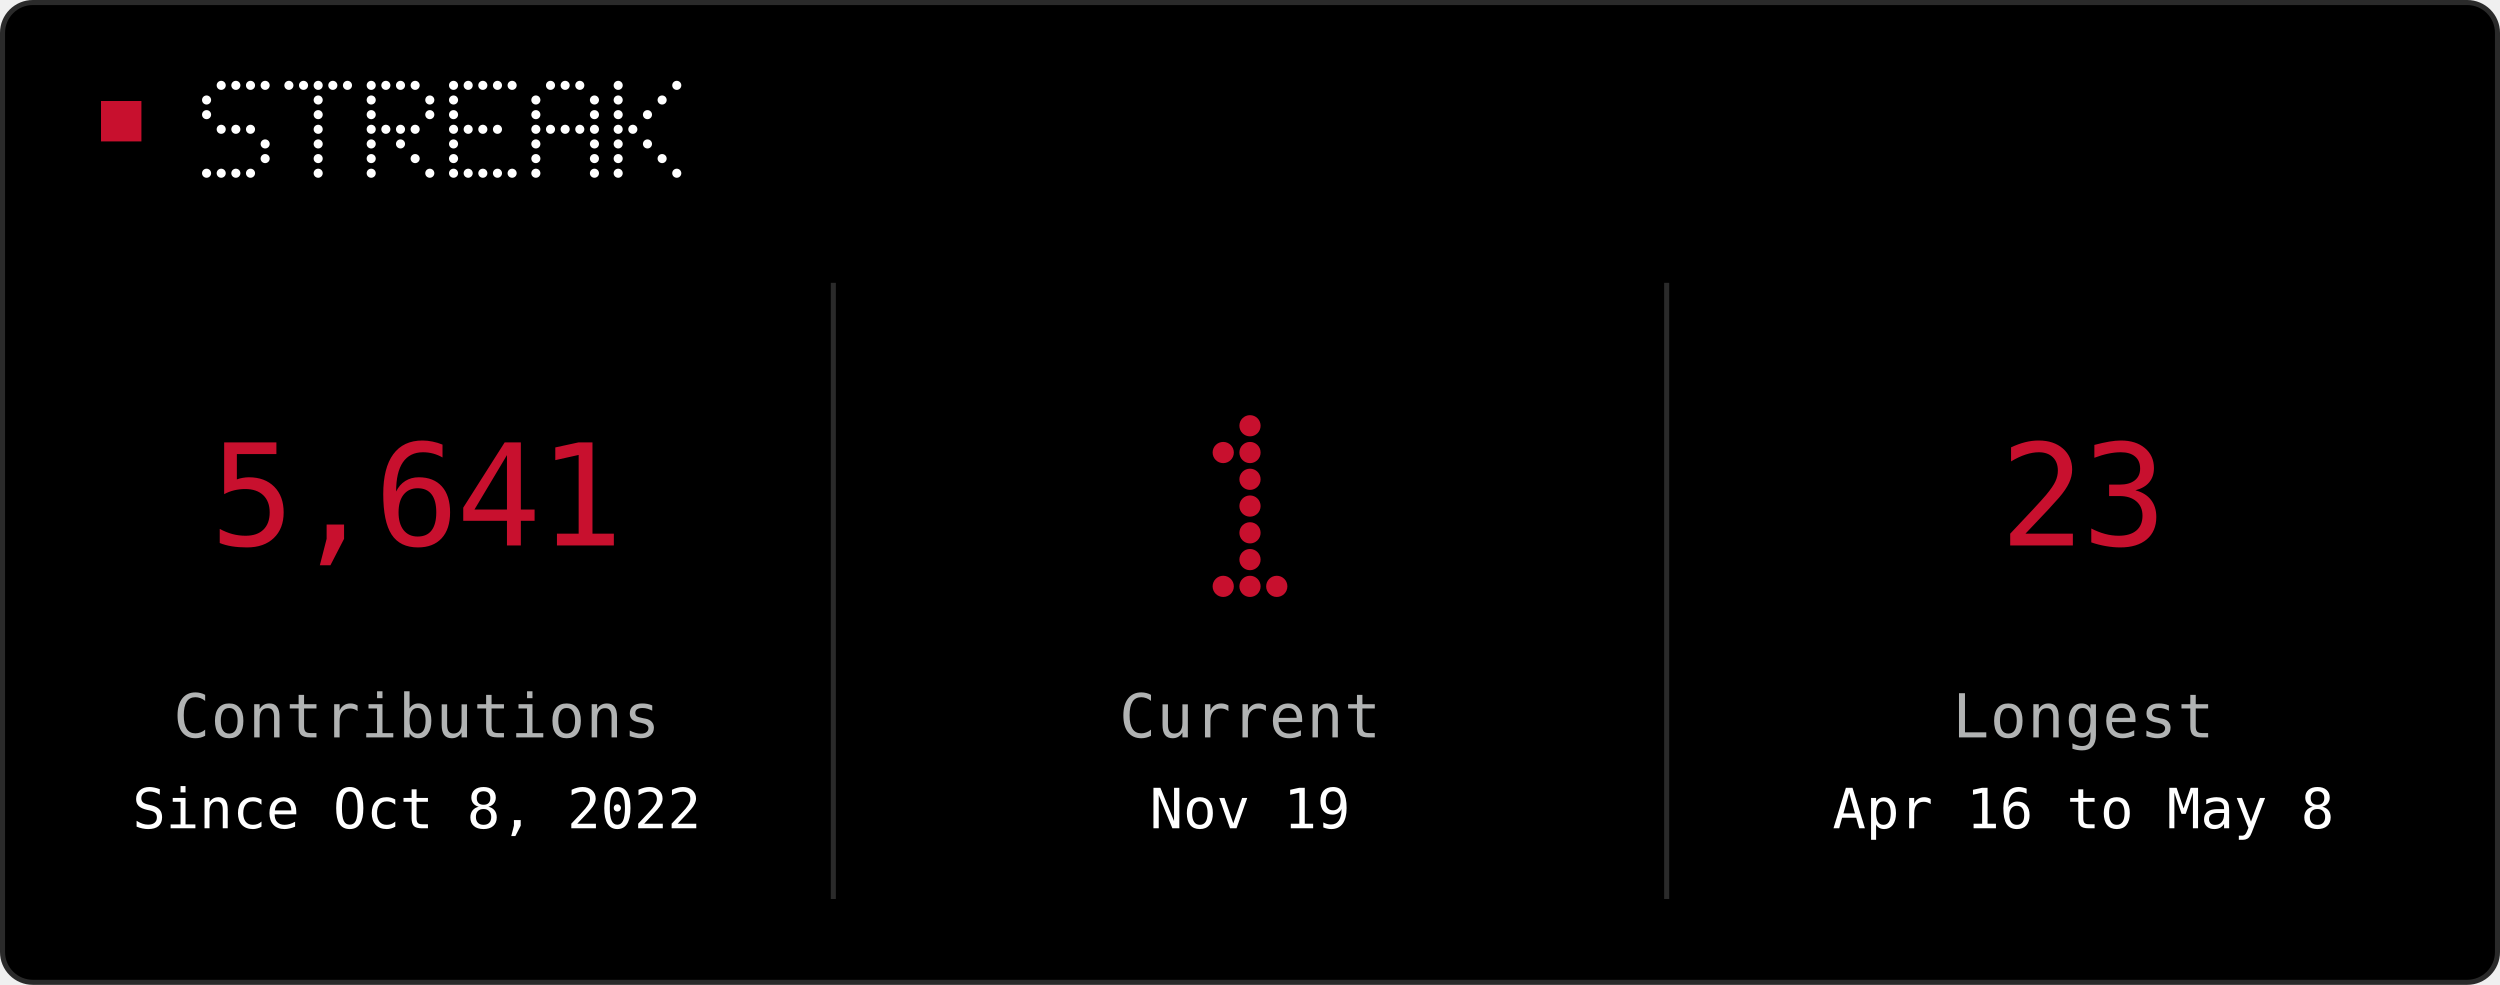
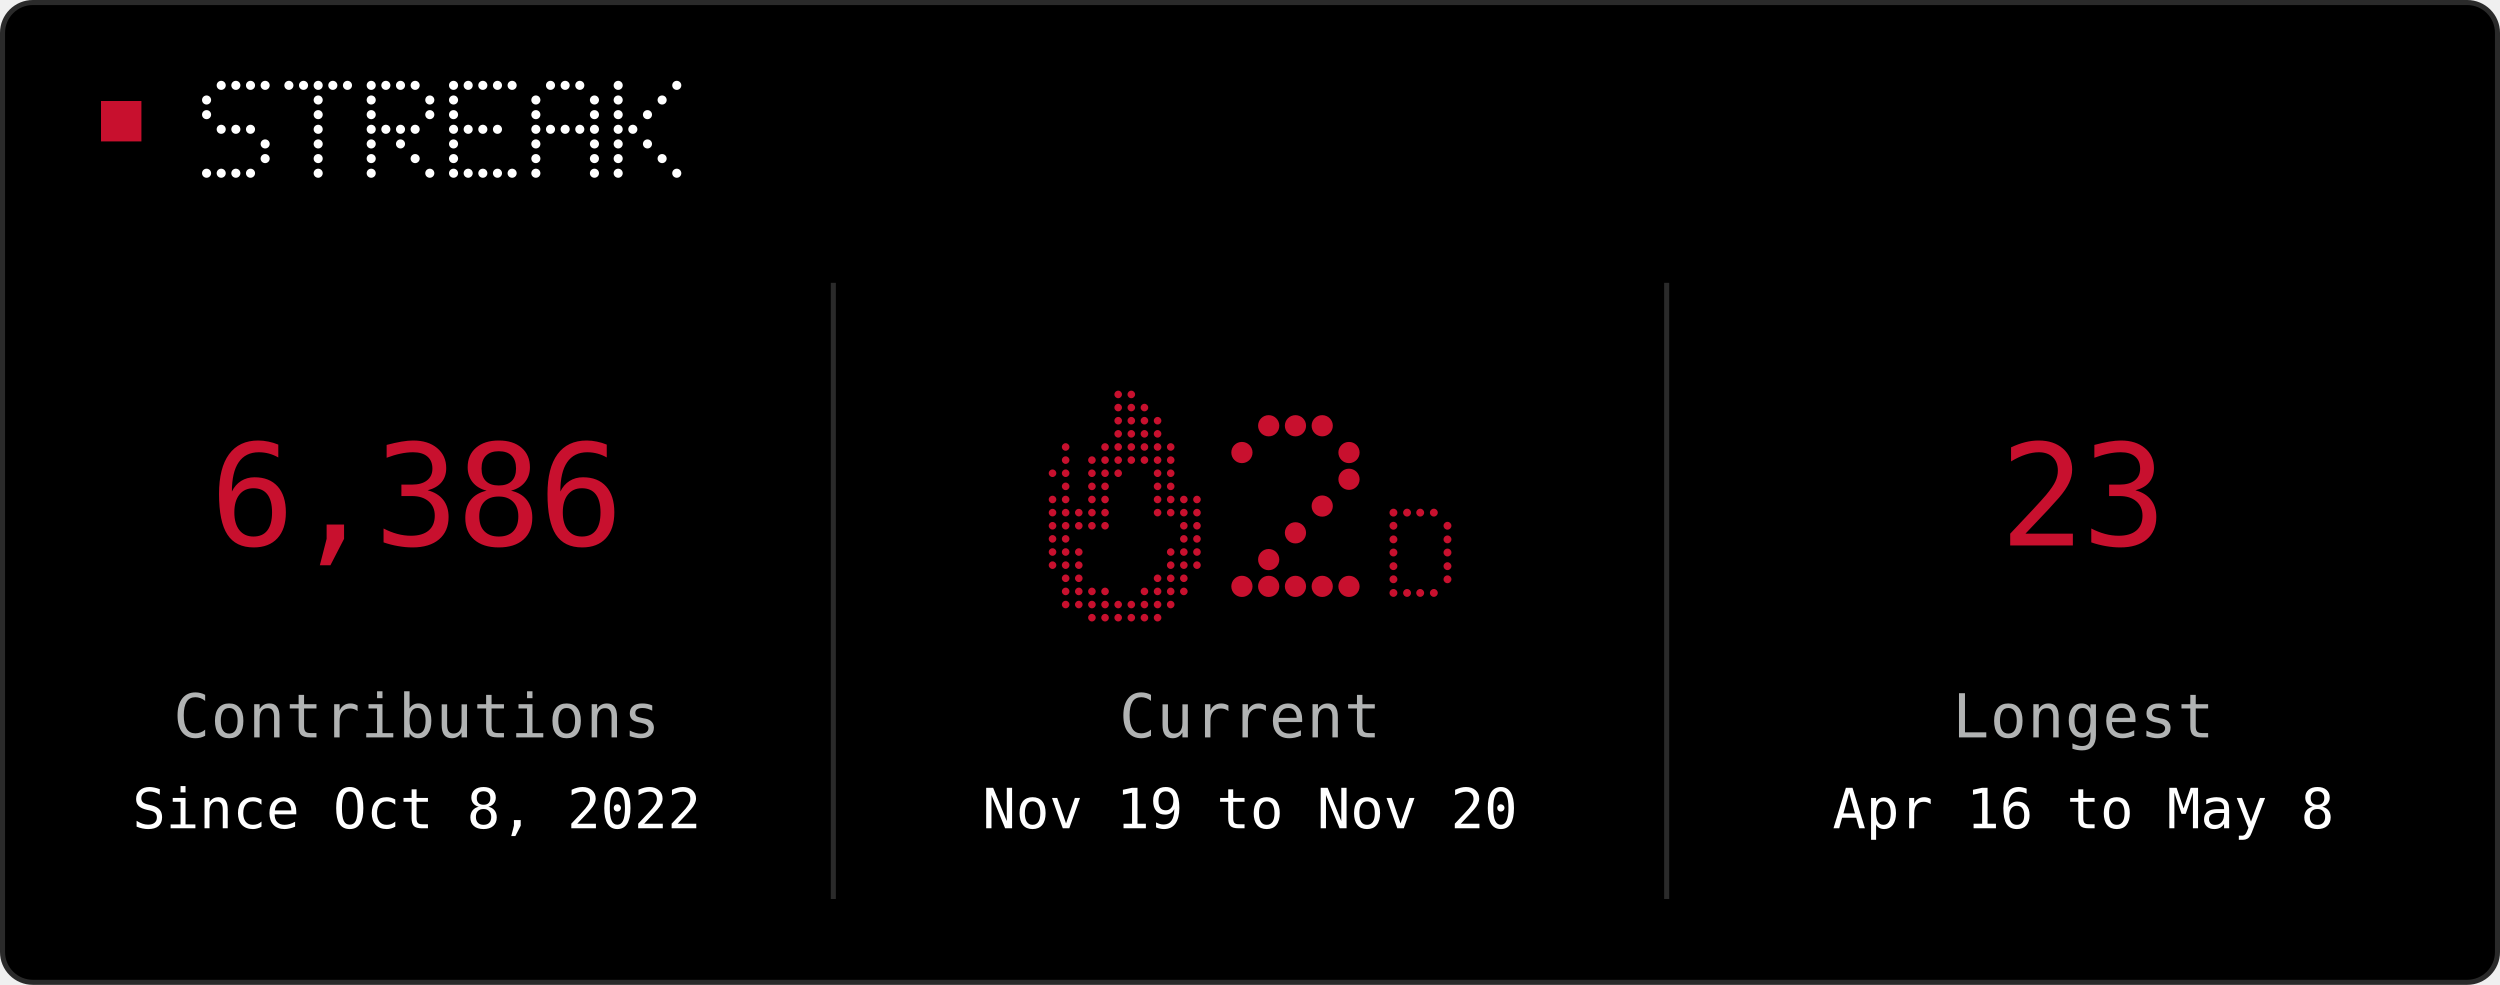
<svg xmlns="http://www.w3.org/2000/svg" width="495" height="195" viewBox="0 0 495 195" role="img">
  <rect x="0.5" y="0.5" width="494" height="194" rx="6" fill="#000000" stroke="#2A2A2A" stroke-width="1" />
  <rect x="20" y="20" width="8" height="8" fill="#C8102E" />
  <circle cx="43.8" cy="16.9" r="0.90" fill="#FFFFFF" />
  <circle cx="46.7" cy="16.9" r="0.90" fill="#FFFFFF" />
  <circle cx="49.6" cy="16.9" r="0.90" fill="#FFFFFF" />
  <circle cx="52.5" cy="16.9" r="0.90" fill="#FFFFFF" />
  <circle cx="40.9" cy="19.8" r="0.90" fill="#FFFFFF" />
  <circle cx="40.9" cy="22.7" r="0.90" fill="#FFFFFF" />
  <circle cx="43.8" cy="25.6" r="0.90" fill="#FFFFFF" />
  <circle cx="46.7" cy="25.6" r="0.90" fill="#FFFFFF" />
  <circle cx="49.6" cy="25.6" r="0.90" fill="#FFFFFF" />
  <circle cx="52.5" cy="28.5" r="0.90" fill="#FFFFFF" />
  <circle cx="52.5" cy="31.4" r="0.90" fill="#FFFFFF" />
  <circle cx="40.9" cy="34.3" r="0.90" fill="#FFFFFF" />
  <circle cx="43.8" cy="34.3" r="0.90" fill="#FFFFFF" />
  <circle cx="46.7" cy="34.3" r="0.90" fill="#FFFFFF" />
  <circle cx="49.6" cy="34.3" r="0.90" fill="#FFFFFF" />
  <circle cx="57.2" cy="16.9" r="0.90" fill="#FFFFFF" />
  <circle cx="60.1" cy="16.9" r="0.90" fill="#FFFFFF" />
  <circle cx="63.0" cy="16.9" r="0.90" fill="#FFFFFF" />
  <circle cx="65.9" cy="16.9" r="0.90" fill="#FFFFFF" />
  <circle cx="68.8" cy="16.9" r="0.90" fill="#FFFFFF" />
  <circle cx="63.0" cy="19.8" r="0.90" fill="#FFFFFF" />
  <circle cx="63.0" cy="22.7" r="0.90" fill="#FFFFFF" />
  <circle cx="63.0" cy="25.6" r="0.90" fill="#FFFFFF" />
  <circle cx="63.0" cy="28.5" r="0.90" fill="#FFFFFF" />
  <circle cx="63.0" cy="31.4" r="0.90" fill="#FFFFFF" />
  <circle cx="63.0" cy="34.3" r="0.90" fill="#FFFFFF" />
  <circle cx="73.5" cy="16.9" r="0.90" fill="#FFFFFF" />
  <circle cx="76.4" cy="16.9" r="0.90" fill="#FFFFFF" />
  <circle cx="79.3" cy="16.9" r="0.90" fill="#FFFFFF" />
  <circle cx="82.2" cy="16.9" r="0.90" fill="#FFFFFF" />
  <circle cx="73.5" cy="19.8" r="0.90" fill="#FFFFFF" />
  <circle cx="85.1" cy="19.8" r="0.90" fill="#FFFFFF" />
  <circle cx="73.5" cy="22.7" r="0.90" fill="#FFFFFF" />
  <circle cx="85.1" cy="22.7" r="0.90" fill="#FFFFFF" />
  <circle cx="73.5" cy="25.6" r="0.90" fill="#FFFFFF" />
  <circle cx="76.4" cy="25.6" r="0.90" fill="#FFFFFF" />
  <circle cx="79.3" cy="25.6" r="0.90" fill="#FFFFFF" />
  <circle cx="82.2" cy="25.6" r="0.90" fill="#FFFFFF" />
  <circle cx="73.5" cy="28.5" r="0.90" fill="#FFFFFF" />
  <circle cx="79.3" cy="28.5" r="0.90" fill="#FFFFFF" />
  <circle cx="73.5" cy="31.4" r="0.90" fill="#FFFFFF" />
  <circle cx="82.2" cy="31.4" r="0.90" fill="#FFFFFF" />
  <circle cx="73.5" cy="34.3" r="0.90" fill="#FFFFFF" />
  <circle cx="85.1" cy="34.3" r="0.90" fill="#FFFFFF" />
  <circle cx="89.8" cy="16.9" r="0.90" fill="#FFFFFF" />
  <circle cx="92.7" cy="16.9" r="0.90" fill="#FFFFFF" />
  <circle cx="95.6" cy="16.9" r="0.90" fill="#FFFFFF" />
  <circle cx="98.5" cy="16.9" r="0.90" fill="#FFFFFF" />
  <circle cx="101.4" cy="16.9" r="0.90" fill="#FFFFFF" />
  <circle cx="89.8" cy="19.8" r="0.90" fill="#FFFFFF" />
  <circle cx="89.8" cy="22.7" r="0.90" fill="#FFFFFF" />
  <circle cx="89.8" cy="25.6" r="0.90" fill="#FFFFFF" />
  <circle cx="92.7" cy="25.6" r="0.90" fill="#FFFFFF" />
  <circle cx="95.6" cy="25.6" r="0.90" fill="#FFFFFF" />
  <circle cx="98.5" cy="25.6" r="0.90" fill="#FFFFFF" />
  <circle cx="89.8" cy="28.5" r="0.90" fill="#FFFFFF" />
  <circle cx="89.8" cy="31.4" r="0.90" fill="#FFFFFF" />
  <circle cx="89.8" cy="34.3" r="0.90" fill="#FFFFFF" />
  <circle cx="92.7" cy="34.3" r="0.90" fill="#FFFFFF" />
  <circle cx="95.6" cy="34.3" r="0.90" fill="#FFFFFF" />
  <circle cx="98.5" cy="34.3" r="0.90" fill="#FFFFFF" />
  <circle cx="101.4" cy="34.3" r="0.90" fill="#FFFFFF" />
  <circle cx="109.0" cy="16.9" r="0.90" fill="#FFFFFF" />
  <circle cx="111.9" cy="16.9" r="0.90" fill="#FFFFFF" />
  <circle cx="114.8" cy="16.9" r="0.90" fill="#FFFFFF" />
  <circle cx="106.1" cy="19.8" r="0.90" fill="#FFFFFF" />
  <circle cx="117.7" cy="19.8" r="0.90" fill="#FFFFFF" />
  <circle cx="106.1" cy="22.7" r="0.90" fill="#FFFFFF" />
  <circle cx="117.7" cy="22.7" r="0.90" fill="#FFFFFF" />
  <circle cx="106.1" cy="25.6" r="0.90" fill="#FFFFFF" />
  <circle cx="109.0" cy="25.6" r="0.90" fill="#FFFFFF" />
  <circle cx="111.9" cy="25.6" r="0.90" fill="#FFFFFF" />
  <circle cx="114.8" cy="25.6" r="0.90" fill="#FFFFFF" />
  <circle cx="117.7" cy="25.6" r="0.90" fill="#FFFFFF" />
  <circle cx="106.1" cy="28.5" r="0.90" fill="#FFFFFF" />
  <circle cx="117.7" cy="28.5" r="0.90" fill="#FFFFFF" />
  <circle cx="106.1" cy="31.4" r="0.90" fill="#FFFFFF" />
  <circle cx="117.7" cy="31.4" r="0.90" fill="#FFFFFF" />
  <circle cx="106.1" cy="34.3" r="0.90" fill="#FFFFFF" />
  <circle cx="117.7" cy="34.3" r="0.90" fill="#FFFFFF" />
  <circle cx="122.4" cy="16.9" r="0.90" fill="#FFFFFF" />
  <circle cx="134.0" cy="16.9" r="0.90" fill="#FFFFFF" />
  <circle cx="122.4" cy="19.8" r="0.90" fill="#FFFFFF" />
  <circle cx="131.1" cy="19.8" r="0.90" fill="#FFFFFF" />
  <circle cx="122.4" cy="22.7" r="0.90" fill="#FFFFFF" />
  <circle cx="128.2" cy="22.7" r="0.90" fill="#FFFFFF" />
  <circle cx="122.4" cy="25.6" r="0.90" fill="#FFFFFF" />
  <circle cx="125.3" cy="25.6" r="0.90" fill="#FFFFFF" />
  <circle cx="122.4" cy="28.5" r="0.90" fill="#FFFFFF" />
  <circle cx="128.2" cy="28.5" r="0.90" fill="#FFFFFF" />
  <circle cx="122.4" cy="31.4" r="0.90" fill="#FFFFFF" />
  <circle cx="131.1" cy="31.4" r="0.90" fill="#FFFFFF" />
  <circle cx="122.4" cy="34.3" r="0.90" fill="#FFFFFF" />
  <circle cx="134.0" cy="34.3" r="0.90" fill="#FFFFFF" />
  <line x1="165.0" y1="56" x2="165.0" y2="178" stroke="#2A2A2A" />
  <line x1="330.0" y1="56" x2="330.0" y2="178" stroke="#2A2A2A" />
-   <text x="82.5" y="108" fill="#C8102E" text-anchor="middle" font-family="ui-monospace, Geist Mono, monospace" font-size="28" letter-spacing="-0.6" dominant-baseline="auto">5,641</text>
+   <text x="82.5" y="108" fill="#C8102E" text-anchor="middle" font-family="ui-monospace, Geist Mono, monospace" font-size="28" letter-spacing="-0.6" dominant-baseline="auto">6,386</text>
  <text x="82.5" y="146" fill="#B1B3B3" text-anchor="middle" font-family="ui-monospace, Geist Mono, monospace" font-size="12" letter-spacing="0.2" dominant-baseline="auto">Contributions</text>
  <text x="82.5" y="164" fill="#FFFFFF" text-anchor="middle" font-family="ui-monospace, Geist Mono, monospace" font-size="11" letter-spacing="0" dominant-baseline="auto">Since Oct 8, 2022</text>
-   <circle cx="247.5" cy="84.3" r="2.10" fill="#C8102E" />
-   <circle cx="242.2" cy="89.6" r="2.10" fill="#C8102E" />
-   <circle cx="247.5" cy="89.6" r="2.10" fill="#C8102E" />
-   <circle cx="247.5" cy="94.9" r="2.10" fill="#C8102E" />
-   <circle cx="247.5" cy="100.2" r="2.10" fill="#C8102E" />
-   <circle cx="247.5" cy="105.5" r="2.10" fill="#C8102E" />
-   <circle cx="247.5" cy="110.8" r="2.10" fill="#C8102E" />
-   <circle cx="242.2" cy="116.1" r="2.10" fill="#C8102E" />
-   <circle cx="247.5" cy="116.1" r="2.10" fill="#C8102E" />
-   <circle cx="252.8" cy="116.1" r="2.10" fill="#C8102E" />
+   <circle cx="221.4" cy="78.1" r="0.75" fill="#C8102E" />
+   <circle cx="224.0" cy="78.1" r="0.75" fill="#C8102E" />
+   <circle cx="221.4" cy="80.7" r="0.75" fill="#C8102E" />
+   <circle cx="224.0" cy="80.7" r="0.75" fill="#C8102E" />
+   <circle cx="226.6" cy="80.7" r="0.75" fill="#C8102E" />
+   <circle cx="221.4" cy="83.3" r="0.75" fill="#C8102E" />
+   <circle cx="224.0" cy="83.3" r="0.75" fill="#C8102E" />
+   <circle cx="226.6" cy="83.3" r="0.75" fill="#C8102E" />
+   <circle cx="229.2" cy="83.3" r="0.75" fill="#C8102E" />
+   <circle cx="221.4" cy="85.9" r="0.75" fill="#C8102E" />
+   <circle cx="224.0" cy="85.9" r="0.75" fill="#C8102E" />
+   <circle cx="226.6" cy="85.9" r="0.75" fill="#C8102E" />
+   <circle cx="229.2" cy="85.9" r="0.75" fill="#C8102E" />
+   <circle cx="211.0" cy="88.5" r="0.75" fill="#C8102E" />
+   <circle cx="218.8" cy="88.5" r="0.75" fill="#C8102E" />
+   <circle cx="221.4" cy="88.5" r="0.75" fill="#C8102E" />
+   <circle cx="224.0" cy="88.5" r="0.75" fill="#C8102E" />
+   <circle cx="226.6" cy="88.5" r="0.75" fill="#C8102E" />
+   <circle cx="229.2" cy="88.5" r="0.75" fill="#C8102E" />
+   <circle cx="231.8" cy="88.5" r="0.75" fill="#C8102E" />
+   <circle cx="211.0" cy="91.1" r="0.75" fill="#C8102E" />
+   <circle cx="216.2" cy="91.1" r="0.75" fill="#C8102E" />
+   <circle cx="218.8" cy="91.1" r="0.75" fill="#C8102E" />
+   <circle cx="221.4" cy="91.1" r="0.75" fill="#C8102E" />
+   <circle cx="224.0" cy="91.1" r="0.75" fill="#C8102E" />
+   <circle cx="226.6" cy="91.1" r="0.75" fill="#C8102E" />
+   <circle cx="229.2" cy="91.1" r="0.75" fill="#C8102E" />
+   <circle cx="231.8" cy="91.1" r="0.75" fill="#C8102E" />
+   <circle cx="208.4" cy="93.7" r="0.75" fill="#C8102E" />
+   <circle cx="211.0" cy="93.7" r="0.75" fill="#C8102E" />
+   <circle cx="216.2" cy="93.7" r="0.75" fill="#C8102E" />
+   <circle cx="218.8" cy="93.7" r="0.75" fill="#C8102E" />
+   <circle cx="221.4" cy="93.7" r="0.75" fill="#C8102E" />
+   <circle cx="229.2" cy="93.7" r="0.75" fill="#C8102E" />
+   <circle cx="231.8" cy="93.7" r="0.75" fill="#C8102E" />
+   <circle cx="211.0" cy="96.3" r="0.75" fill="#C8102E" />
+   <circle cx="216.2" cy="96.3" r="0.75" fill="#C8102E" />
+   <circle cx="218.8" cy="96.3" r="0.75" fill="#C8102E" />
+   <circle cx="229.2" cy="96.3" r="0.75" fill="#C8102E" />
+   <circle cx="231.8" cy="96.3" r="0.75" fill="#C8102E" />
+   <circle cx="208.4" cy="98.9" r="0.75" fill="#C8102E" />
+   <circle cx="211.0" cy="98.9" r="0.75" fill="#C8102E" />
+   <circle cx="216.2" cy="98.9" r="0.75" fill="#C8102E" />
+   <circle cx="218.8" cy="98.9" r="0.75" fill="#C8102E" />
+   <circle cx="229.2" cy="98.9" r="0.75" fill="#C8102E" />
+   <circle cx="231.8" cy="98.9" r="0.75" fill="#C8102E" />
+   <circle cx="234.4" cy="98.9" r="0.75" fill="#C8102E" />
+   <circle cx="237.0" cy="98.9" r="0.75" fill="#C8102E" />
+   <circle cx="208.4" cy="101.5" r="0.75" fill="#C8102E" />
+   <circle cx="211.0" cy="101.5" r="0.75" fill="#C8102E" />
+   <circle cx="213.6" cy="101.5" r="0.75" fill="#C8102E" />
+   <circle cx="216.2" cy="101.5" r="0.75" fill="#C8102E" />
+   <circle cx="218.8" cy="101.5" r="0.75" fill="#C8102E" />
+   <circle cx="229.2" cy="101.5" r="0.75" fill="#C8102E" />
+   <circle cx="231.8" cy="101.5" r="0.75" fill="#C8102E" />
+   <circle cx="234.4" cy="101.5" r="0.75" fill="#C8102E" />
+   <circle cx="237.0" cy="101.5" r="0.75" fill="#C8102E" />
+   <circle cx="208.4" cy="104.1" r="0.75" fill="#C8102E" />
+   <circle cx="211.0" cy="104.1" r="0.75" fill="#C8102E" />
+   <circle cx="213.6" cy="104.1" r="0.75" fill="#C8102E" />
+   <circle cx="216.2" cy="104.1" r="0.75" fill="#C8102E" />
+   <circle cx="218.8" cy="104.1" r="0.75" fill="#C8102E" />
+   <circle cx="234.4" cy="104.1" r="0.75" fill="#C8102E" />
+   <circle cx="237.0" cy="104.1" r="0.75" fill="#C8102E" />
+   <circle cx="208.4" cy="106.7" r="0.75" fill="#C8102E" />
+   <circle cx="211.0" cy="106.7" r="0.75" fill="#C8102E" />
+   <circle cx="234.4" cy="106.7" r="0.75" fill="#C8102E" />
+   <circle cx="237.0" cy="106.7" r="0.75" fill="#C8102E" />
+   <circle cx="208.4" cy="109.3" r="0.75" fill="#C8102E" />
+   <circle cx="211.0" cy="109.3" r="0.75" fill="#C8102E" />
+   <circle cx="213.6" cy="109.3" r="0.75" fill="#C8102E" />
+   <circle cx="231.8" cy="109.3" r="0.75" fill="#C8102E" />
+   <circle cx="234.4" cy="109.3" r="0.75" fill="#C8102E" />
+   <circle cx="237.0" cy="109.3" r="0.75" fill="#C8102E" />
+   <circle cx="208.4" cy="111.9" r="0.75" fill="#C8102E" />
+   <circle cx="211.0" cy="111.9" r="0.75" fill="#C8102E" />
+   <circle cx="213.6" cy="111.9" r="0.75" fill="#C8102E" />
+   <circle cx="231.8" cy="111.9" r="0.75" fill="#C8102E" />
+   <circle cx="234.4" cy="111.9" r="0.75" fill="#C8102E" />
+   <circle cx="237.0" cy="111.9" r="0.75" fill="#C8102E" />
+   <circle cx="211.0" cy="114.5" r="0.75" fill="#C8102E" />
+   <circle cx="213.6" cy="114.5" r="0.75" fill="#C8102E" />
+   <circle cx="229.2" cy="114.5" r="0.75" fill="#C8102E" />
+   <circle cx="231.8" cy="114.5" r="0.75" fill="#C8102E" />
+   <circle cx="234.4" cy="114.5" r="0.75" fill="#C8102E" />
+   <circle cx="211.0" cy="117.1" r="0.75" fill="#C8102E" />
+   <circle cx="213.6" cy="117.1" r="0.75" fill="#C8102E" />
+   <circle cx="216.2" cy="117.1" r="0.75" fill="#C8102E" />
+   <circle cx="218.8" cy="117.1" r="0.75" fill="#C8102E" />
+   <circle cx="226.6" cy="117.1" r="0.75" fill="#C8102E" />
+   <circle cx="229.2" cy="117.1" r="0.75" fill="#C8102E" />
+   <circle cx="231.8" cy="117.1" r="0.75" fill="#C8102E" />
+   <circle cx="234.4" cy="117.1" r="0.75" fill="#C8102E" />
+   <circle cx="211.0" cy="119.7" r="0.75" fill="#C8102E" />
+   <circle cx="213.6" cy="119.7" r="0.75" fill="#C8102E" />
+   <circle cx="216.2" cy="119.7" r="0.75" fill="#C8102E" />
+   <circle cx="218.8" cy="119.7" r="0.75" fill="#C8102E" />
+   <circle cx="221.4" cy="119.7" r="0.75" fill="#C8102E" />
+   <circle cx="224.0" cy="119.7" r="0.75" fill="#C8102E" />
+   <circle cx="226.6" cy="119.7" r="0.75" fill="#C8102E" />
+   <circle cx="229.2" cy="119.7" r="0.75" fill="#C8102E" />
+   <circle cx="231.8" cy="119.7" r="0.75" fill="#C8102E" />
+   <circle cx="216.2" cy="122.3" r="0.75" fill="#C8102E" />
+   <circle cx="218.8" cy="122.3" r="0.75" fill="#C8102E" />
+   <circle cx="221.4" cy="122.3" r="0.75" fill="#C8102E" />
+   <circle cx="224.0" cy="122.3" r="0.75" fill="#C8102E" />
+   <circle cx="226.6" cy="122.3" r="0.75" fill="#C8102E" />
+   <circle cx="229.2" cy="122.3" r="0.75" fill="#C8102E" />
+   <circle cx="251.2" cy="84.3" r="2.10" fill="#C8102E" />
+   <circle cx="256.5" cy="84.3" r="2.10" fill="#C8102E" />
+   <circle cx="261.8" cy="84.3" r="2.10" fill="#C8102E" />
+   <circle cx="245.9" cy="89.6" r="2.10" fill="#C8102E" />
+   <circle cx="267.1" cy="89.6" r="2.10" fill="#C8102E" />
+   <circle cx="267.1" cy="94.9" r="2.10" fill="#C8102E" />
+   <circle cx="261.8" cy="100.2" r="2.10" fill="#C8102E" />
+   <circle cx="256.5" cy="105.5" r="2.10" fill="#C8102E" />
+   <circle cx="251.2" cy="110.8" r="2.10" fill="#C8102E" />
+   <circle cx="245.9" cy="116.1" r="2.10" fill="#C8102E" />
+   <circle cx="251.2" cy="116.1" r="2.10" fill="#C8102E" />
+   <circle cx="256.5" cy="116.1" r="2.10" fill="#C8102E" />
+   <circle cx="261.8" cy="116.1" r="2.10" fill="#C8102E" />
+   <circle cx="267.1" cy="116.1" r="2.10" fill="#C8102E" />
+   <circle cx="275.9" cy="101.5" r="0.78" fill="#C8102E" />
+   <circle cx="278.6" cy="101.5" r="0.78" fill="#C8102E" />
+   <circle cx="281.2" cy="101.5" r="0.78" fill="#C8102E" />
+   <circle cx="283.9" cy="101.5" r="0.78" fill="#C8102E" />
+   <circle cx="275.9" cy="104.1" r="0.78" fill="#C8102E" />
+   <circle cx="286.6" cy="104.1" r="0.78" fill="#C8102E" />
+   <circle cx="275.9" cy="106.8" r="0.78" fill="#C8102E" />
+   <circle cx="286.6" cy="106.8" r="0.78" fill="#C8102E" />
+   <circle cx="275.9" cy="109.4" r="0.78" fill="#C8102E" />
+   <circle cx="286.6" cy="109.4" r="0.78" fill="#C8102E" />
+   <circle cx="275.9" cy="112.1" r="0.78" fill="#C8102E" />
+   <circle cx="286.6" cy="112.1" r="0.78" fill="#C8102E" />
+   <circle cx="275.9" cy="114.7" r="0.78" fill="#C8102E" />
+   <circle cx="286.6" cy="114.7" r="0.78" fill="#C8102E" />
+   <circle cx="275.9" cy="117.4" r="0.78" fill="#C8102E" />
+   <circle cx="278.6" cy="117.4" r="0.78" fill="#C8102E" />
+   <circle cx="281.2" cy="117.4" r="0.78" fill="#C8102E" />
+   <circle cx="283.9" cy="117.4" r="0.78" fill="#C8102E" />
  <text x="247.5" y="146" fill="#B1B3B3" text-anchor="middle" font-family="ui-monospace, Geist Mono, monospace" font-size="12" letter-spacing="0.2" dominant-baseline="auto">Current</text>
-   <text x="247.5" y="164" fill="#FFFFFF" text-anchor="middle" font-family="ui-monospace, Geist Mono, monospace" font-size="11" letter-spacing="0" dominant-baseline="auto">Nov 19</text>
+   <text x="247.5" y="164" fill="#FFFFFF" text-anchor="middle" font-family="ui-monospace, Geist Mono, monospace" font-size="11" letter-spacing="0" dominant-baseline="auto">Nov 19 to Nov 20</text>
  <text x="412.5" y="108" fill="#C8102E" text-anchor="middle" font-family="ui-monospace, Geist Mono, monospace" font-size="28" letter-spacing="-0.6" dominant-baseline="auto">23</text>
  <text x="412.5" y="146" fill="#B1B3B3" text-anchor="middle" font-family="ui-monospace, Geist Mono, monospace" font-size="12" letter-spacing="0.2" dominant-baseline="auto">Longest</text>
  <text x="412.5" y="164" fill="#FFFFFF" text-anchor="middle" font-family="ui-monospace, Geist Mono, monospace" font-size="11" letter-spacing="0" dominant-baseline="auto">Apr 16 to May 8</text>
</svg>
